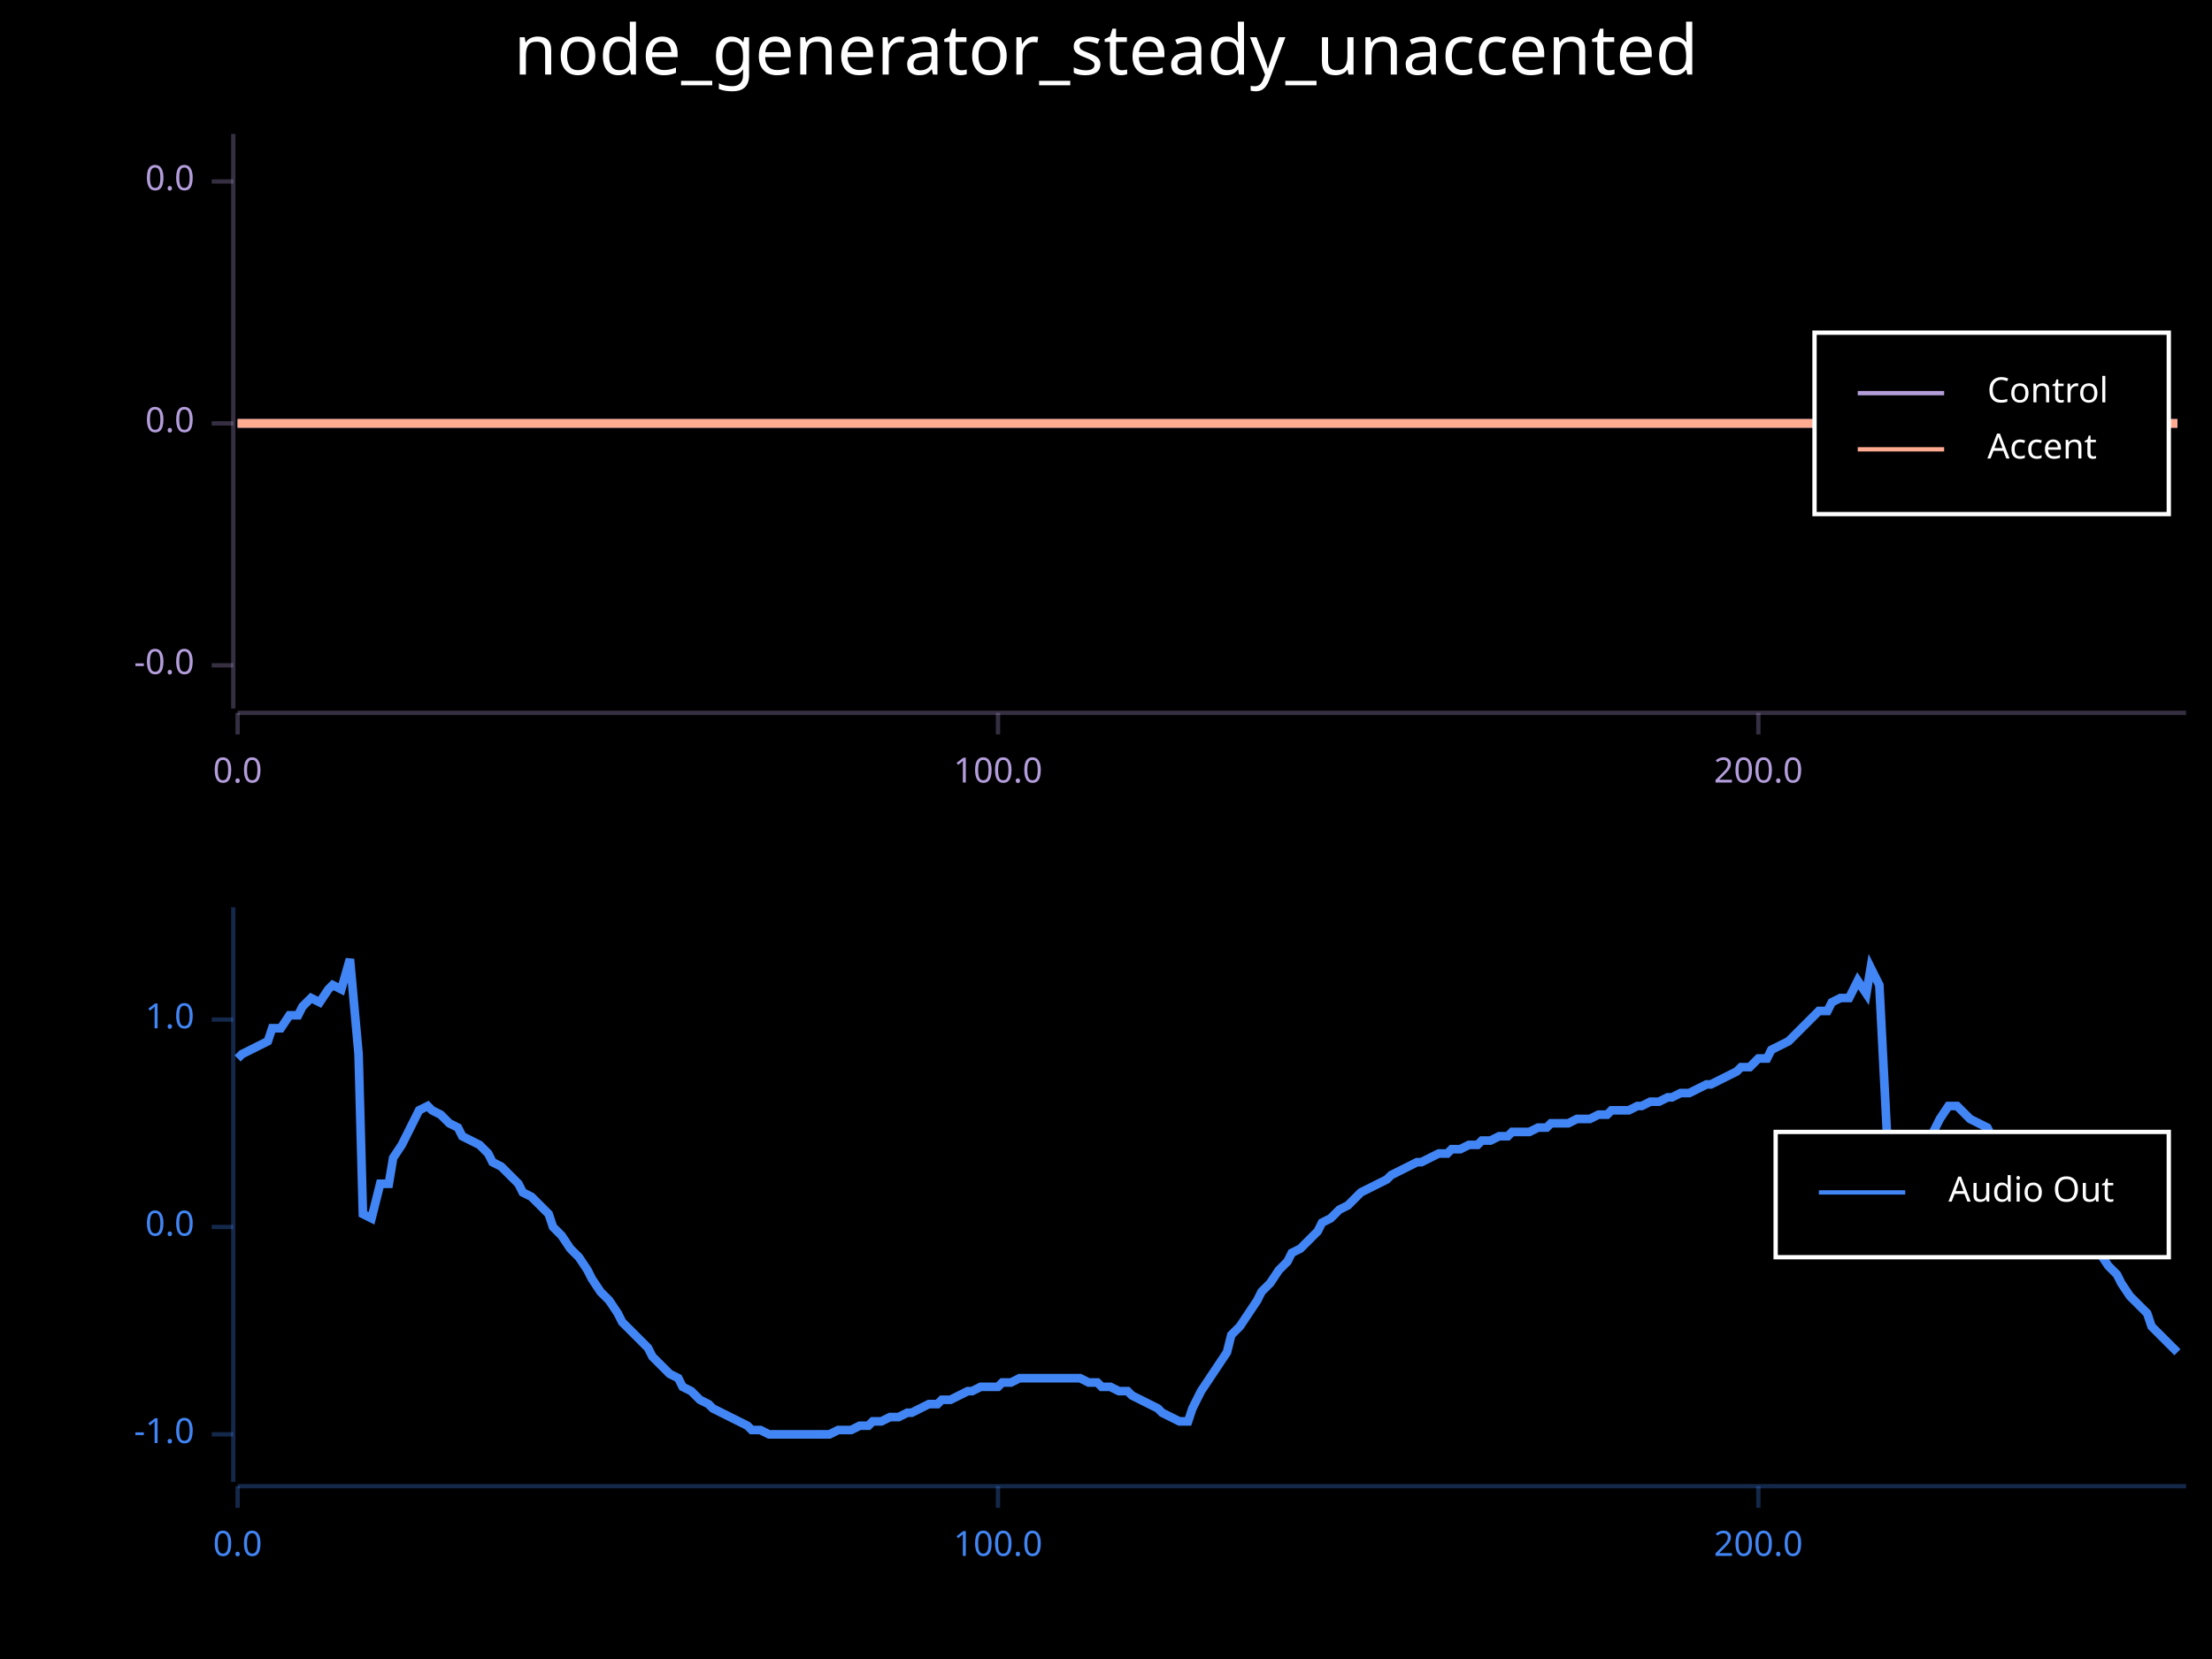
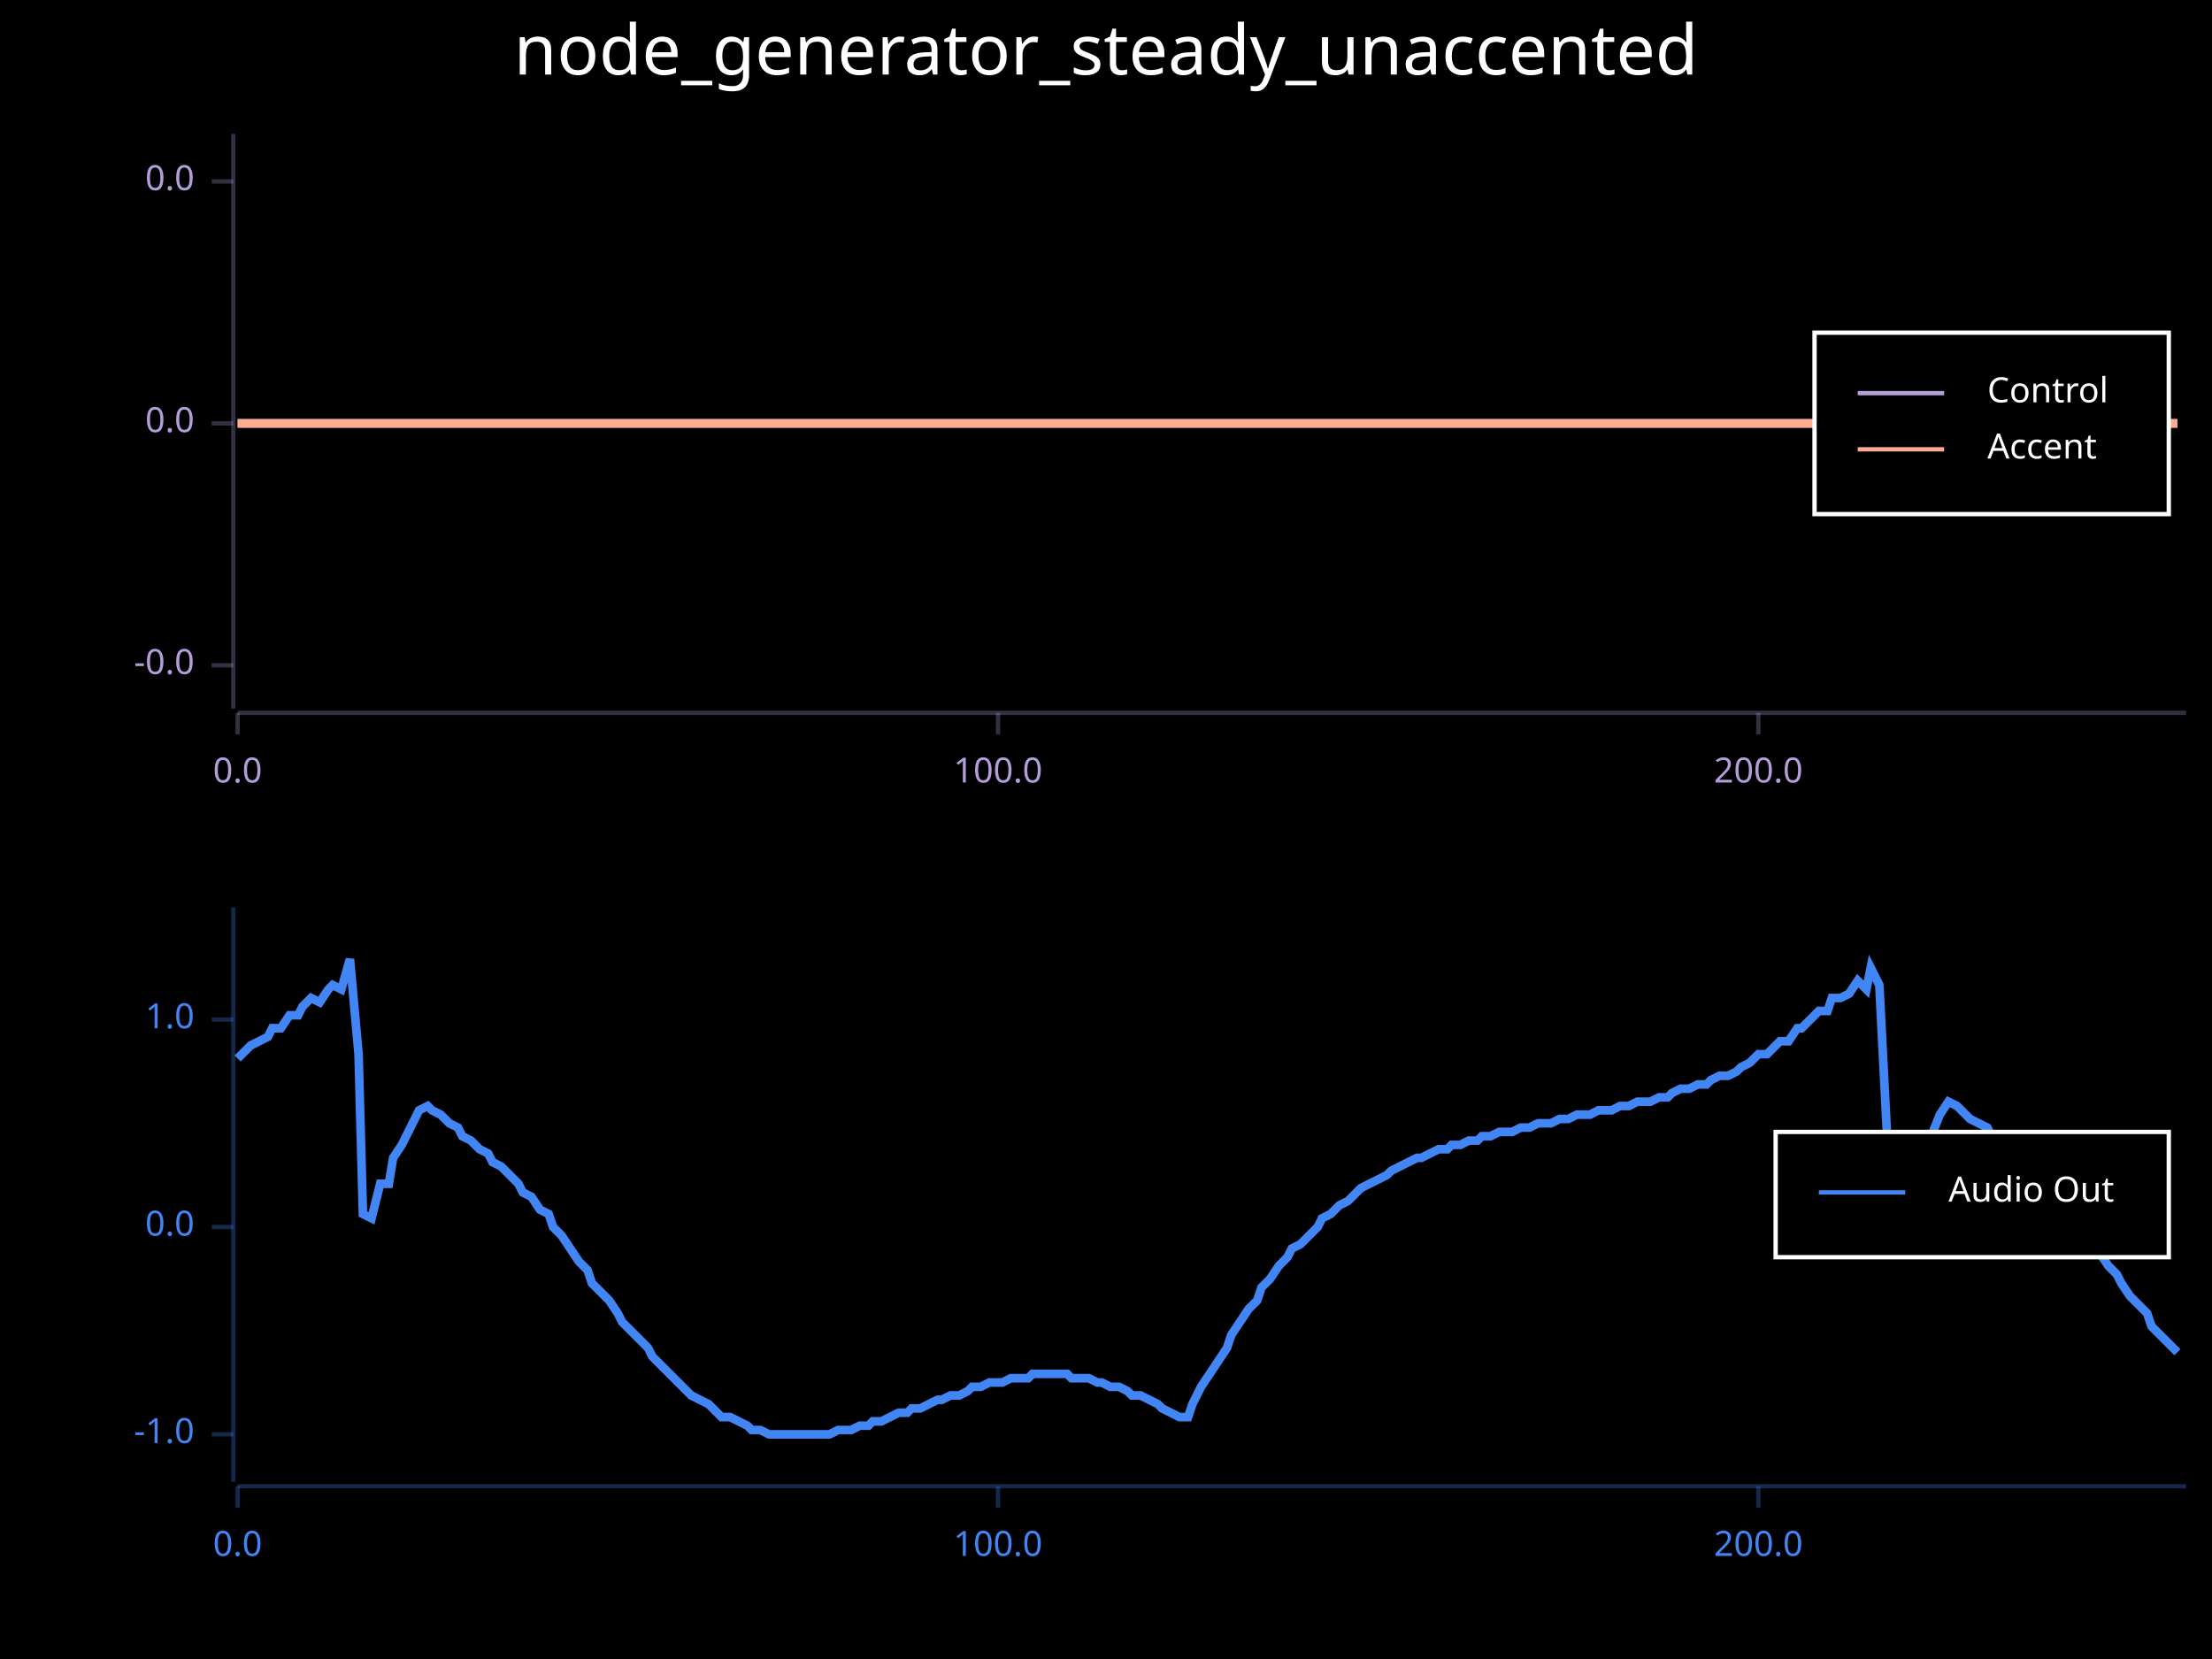
<svg xmlns="http://www.w3.org/2000/svg" width="512" height="384" viewBox="0 0 512 384">
  <rect x="0" y="0" width="512" height="384" opacity="1" fill="#000000" stroke="none" />
  <text x="256" y="5" dy="0.76em" text-anchor="middle" font-family="sans-serif" font-size="16.129" opacity="1" fill="#FFFFFF">
node_generator_steady_unaccented
</text>
  <polyline fill="none" opacity="0.3" stroke="#B39DDB" stroke-width="1" points="54,31 54,164 " />
  <text x="45" y="154" dy="0.5ex" text-anchor="end" font-family="sans-serif" font-size="8.065" opacity="1" fill="#B39DDB">
-0.0
</text>
  <polyline fill="none" opacity="0.3" stroke="#B39DDB" stroke-width="1" points="49,154 54,154 " />
  <text x="45" y="98" dy="0.5ex" text-anchor="end" font-family="sans-serif" font-size="8.065" opacity="1" fill="#B39DDB">
0.0
</text>
  <polyline fill="none" opacity="0.3" stroke="#B39DDB" stroke-width="1" points="49,98 54,98 " />
  <text x="45" y="42" dy="0.5ex" text-anchor="end" font-family="sans-serif" font-size="8.065" opacity="1" fill="#B39DDB">
0.0
</text>
  <polyline fill="none" opacity="0.3" stroke="#B39DDB" stroke-width="1" points="49,42 54,42 " />
  <polyline fill="none" opacity="0.3" stroke="#B39DDB" stroke-width="1" points="55,165 506,165 " />
  <text x="55" y="175" dy="0.76em" text-anchor="middle" font-family="sans-serif" font-size="8.065" opacity="1" fill="#B39DDB">
0.0
</text>
  <polyline fill="none" opacity="0.3" stroke="#B39DDB" stroke-width="1" points="55,165 55,170 " />
  <text x="231" y="175" dy="0.76em" text-anchor="middle" font-family="sans-serif" font-size="8.065" opacity="1" fill="#B39DDB">
100.0
</text>
  <polyline fill="none" opacity="0.3" stroke="#B39DDB" stroke-width="1" points="231,165 231,170 " />
  <text x="407" y="175" dy="0.76em" text-anchor="middle" font-family="sans-serif" font-size="8.065" opacity="1" fill="#B39DDB">
200.0
</text>
  <polyline fill="none" opacity="0.3" stroke="#B39DDB" stroke-width="1" points="407,165 407,170 " />
  <polyline fill="none" opacity="1" stroke="#B39DDB" stroke-width="2" points="55,98 56,98 58,98 60,98 62,98 63,98 65,98 67,98 69,98 70,98 72,98 74,98 76,98 77,98 79,98 81,98 83,98 84,98 86,98 88,98 90,98 91,98 93,98 95,98 97,98 99,98 100,98 102,98 104,98 106,98 107,98 109,98 111,98 113,98 114,98 116,98 118,98 120,98 121,98 123,98 125,98 127,98 128,98 130,98 132,98 134,98 136,98 137,98 139,98 141,98 143,98 144,98 146,98 148,98 150,98 151,98 153,98 155,98 157,98 158,98 160,98 162,98 164,98 165,98 167,98 169,98 171,98 173,98 174,98 176,98 178,98 180,98 181,98 183,98 185,98 187,98 188,98 190,98 192,98 194,98 195,98 197,98 199,98 201,98 202,98 204,98 206,98 208,98 210,98 211,98 213,98 215,98 217,98 218,98 220,98 222,98 224,98 225,98 227,98 229,98 231,98 232,98 234,98 236,98 238,98 239,98 241,98 243,98 245,98 247,98 248,98 250,98 252,98 254,98 255,98 257,98 259,98 261,98 262,98 264,98 266,98 268,98 269,98 271,98 273,98 275,98 276,98 278,98 280,98 282,98 284,98 285,98 287,98 289,98 291,98 292,98 294,98 296,98 298,98 299,98 301,98 303,98 305,98 306,98 308,98 310,98 312,98 313,98 315,98 317,98 319,98 321,98 322,98 324,98 326,98 328,98 329,98 331,98 333,98 335,98 336,98 338,98 340,98 342,98 343,98 345,98 347,98 349,98 350,98 352,98 354,98 356,98 358,98 359,98 361,98 363,98 365,98 366,98 368,98 370,98 372,98 373,98 375,98 377,98 379,98 380,98 382,98 384,98 386,98 387,98 389,98 391,98 393,98 395,98 396,98 398,98 400,98 402,98 403,98 405,98 407,98 409,98 410,98 412,98 414,98 416,98 417,98 419,98 421,98 423,98 424,98 426,98 428,98 430,98 432,98 433,98 435,98 437,98 439,98 440,98 442,98 444,98 446,98 447,98 449,98 451,98 453,98 454,98 456,98 458,98 460,98 461,98 463,98 465,98 467,98 469,98 470,98 472,98 474,98 476,98 477,98 479,98 481,98 483,98 484,98 486,98 488,98 490,98 491,98 493,98 495,98 497,98 498,98 500,98 502,98 504,98 " />
  <polyline fill="none" opacity="1" stroke="#FFAB91" stroke-width="2" points="55,98 56,98 58,98 60,98 62,98 63,98 65,98 67,98 69,98 70,98 72,98 74,98 76,98 77,98 79,98 81,98 83,98 84,98 86,98 88,98 90,98 91,98 93,98 95,98 97,98 99,98 100,98 102,98 104,98 106,98 107,98 109,98 111,98 113,98 114,98 116,98 118,98 120,98 121,98 123,98 125,98 127,98 128,98 130,98 132,98 134,98 136,98 137,98 139,98 141,98 143,98 144,98 146,98 148,98 150,98 151,98 153,98 155,98 157,98 158,98 160,98 162,98 164,98 165,98 167,98 169,98 171,98 173,98 174,98 176,98 178,98 180,98 181,98 183,98 185,98 187,98 188,98 190,98 192,98 194,98 195,98 197,98 199,98 201,98 202,98 204,98 206,98 208,98 210,98 211,98 213,98 215,98 217,98 218,98 220,98 222,98 224,98 225,98 227,98 229,98 231,98 232,98 234,98 236,98 238,98 239,98 241,98 243,98 245,98 247,98 248,98 250,98 252,98 254,98 255,98 257,98 259,98 261,98 262,98 264,98 266,98 268,98 269,98 271,98 273,98 275,98 276,98 278,98 280,98 282,98 284,98 285,98 287,98 289,98 291,98 292,98 294,98 296,98 298,98 299,98 301,98 303,98 305,98 306,98 308,98 310,98 312,98 313,98 315,98 317,98 319,98 321,98 322,98 324,98 326,98 328,98 329,98 331,98 333,98 335,98 336,98 338,98 340,98 342,98 343,98 345,98 347,98 349,98 350,98 352,98 354,98 356,98 358,98 359,98 361,98 363,98 365,98 366,98 368,98 370,98 372,98 373,98 375,98 377,98 379,98 380,98 382,98 384,98 386,98 387,98 389,98 391,98 393,98 395,98 396,98 398,98 400,98 402,98 403,98 405,98 407,98 409,98 410,98 412,98 414,98 416,98 417,98 419,98 421,98 423,98 424,98 426,98 428,98 430,98 432,98 433,98 435,98 437,98 439,98 440,98 442,98 444,98 446,98 447,98 449,98 451,98 453,98 454,98 456,98 458,98 460,98 461,98 463,98 465,98 467,98 469,98 470,98 472,98 474,98 476,98 477,98 479,98 481,98 483,98 484,98 486,98 488,98 490,98 491,98 493,98 495,98 497,98 498,98 500,98 502,98 504,98 " />
  <rect x="420" y="77" width="82" height="42" opacity="1" fill="#000000" stroke="none" />
  <rect x="420" y="77" width="82" height="42" opacity="1" fill="none" stroke="#FFFFFF" />
  <text x="460" y="87" dy="0.76em" text-anchor="start" font-family="sans-serif" font-size="8.065" opacity="1" fill="#FFFFFF">
Control
</text>
  <text x="460" y="100" dy="0.76em" text-anchor="start" font-family="sans-serif" font-size="8.065" opacity="1" fill="#FFFFFF">
Accent
</text>
  <polyline fill="none" opacity="1" stroke="#B39DDB" stroke-width="1" points="430,91 450,91 " />
  <polyline fill="none" opacity="1" stroke="#FFAB91" stroke-width="1" points="430,104 450,104 " />
  <polyline fill="none" opacity="0.3" stroke="#4285F4" stroke-width="1" points="54,210 54,343 " />
  <text x="45" y="332" dy="0.5ex" text-anchor="end" font-family="sans-serif" font-size="8.065" opacity="1" fill="#4285F4">
-1.0
</text>
  <polyline fill="none" opacity="0.3" stroke="#4285F4" stroke-width="1" points="49,332 54,332 " />
  <text x="45" y="284" dy="0.5ex" text-anchor="end" font-family="sans-serif" font-size="8.065" opacity="1" fill="#4285F4">
0.0
</text>
  <polyline fill="none" opacity="0.3" stroke="#4285F4" stroke-width="1" points="49,284 54,284 " />
  <text x="45" y="236" dy="0.5ex" text-anchor="end" font-family="sans-serif" font-size="8.065" opacity="1" fill="#4285F4">
1.0
</text>
  <polyline fill="none" opacity="0.3" stroke="#4285F4" stroke-width="1" points="49,236 54,236 " />
  <polyline fill="none" opacity="0.3" stroke="#4285F4" stroke-width="1" points="55,344 506,344 " />
  <text x="55" y="354" dy="0.76em" text-anchor="middle" font-family="sans-serif" font-size="8.065" opacity="1" fill="#4285F4">
0.0
</text>
  <polyline fill="none" opacity="0.3" stroke="#4285F4" stroke-width="1" points="55,344 55,349 " />
  <text x="231" y="354" dy="0.76em" text-anchor="middle" font-family="sans-serif" font-size="8.065" opacity="1" fill="#4285F4">
100.0
</text>
  <polyline fill="none" opacity="0.3" stroke="#4285F4" stroke-width="1" points="231,344 231,349 " />
  <text x="407" y="354" dy="0.76em" text-anchor="middle" font-family="sans-serif" font-size="8.065" opacity="1" fill="#4285F4">
200.0
</text>
  <polyline fill="none" opacity="0.3" stroke="#4285F4" stroke-width="1" points="407,344 407,349 " />
-   <polyline fill="none" opacity="1" stroke="#4285F4" stroke-width="2" points="55,245 56,244 58,243 60,242 62,241 63,238 65,238 67,235 69,235 70,233 72,231 74,232 76,229 77,228 79,229 81,222 83,244 84,281 86,282 88,274 90,274 91,268 93,265 95,261 97,257 99,256 100,257 102,258 104,260 106,261 107,263 109,264 111,265 113,267 114,269 116,270 118,272 120,274 121,276 123,277 125,279 127,281 128,284 130,286 132,289 134,291 136,294 137,296 139,299 141,301 143,304 144,306 146,308 148,310 150,312 151,314 153,316 155,318 157,319 158,321 160,322 162,324 164,325 165,326 167,327 169,328 171,329 173,330 174,331 176,331 178,332 180,332 181,332 183,332 185,332 187,332 188,332 190,332 192,332 194,331 195,331 197,331 199,330 201,330 202,329 204,329 206,328 208,328 210,327 211,327 213,326 215,325 217,325 218,324 220,324 222,323 224,322 225,322 227,321 229,321 231,321 232,320 234,320 236,319 238,319 239,319 241,319 243,319 245,319 247,319 248,319 250,319 252,320 254,320 255,321 257,321 259,322 261,322 262,323 264,324 266,325 268,326 269,327 271,328 273,329 275,329 276,326 278,322 280,319 282,316 284,313 285,309 287,307 289,304 291,301 292,299 294,297 296,294 298,292 299,290 301,289 303,287 305,285 306,283 308,282 310,280 312,279 313,278 315,276 317,275 319,274 321,273 322,272 324,271 326,270 328,269 329,269 331,268 333,267 335,267 336,266 338,266 340,265 342,265 343,264 345,264 347,263 349,263 350,262 352,262 354,262 356,261 358,261 359,260 361,260 363,260 365,259 366,259 368,259 370,258 372,258 373,257 375,257 377,257 379,256 380,256 382,255 384,255 386,254 387,254 389,253 391,253 393,252 395,251 396,251 398,250 400,249 402,248 403,247 405,247 407,245 409,245 410,243 412,242 414,241 416,239 417,238 419,236 421,234 423,234 424,232 426,231 428,231 430,227 432,230 433,224 435,228 437,267 439,285 440,276 442,274 444,270 446,266 447,263 449,259 451,256 453,256 454,257 456,259 458,260 460,261 461,263 463,264 465,266 467,268 469,269 470,271 472,273 474,274 476,276 477,278 479,280 481,282 483,285 484,287 486,290 488,293 490,295 491,297 493,300 495,302 497,304 498,307 500,309 502,311 504,313 " />
+   <polyline fill="none" opacity="1" stroke="#4285F4" stroke-width="2" points="55,245 56,244 58,242 60,241 62,240 63,238 65,238 67,235 69,235 70,233 72,231 74,232 76,229 77,228 79,229 81,222 83,244 84,281 86,282 88,274 90,274 91,268 93,265 95,261 97,257 99,256 100,257 102,258 104,260 106,261 107,263 109,264 111,266 113,267 114,269 116,270 118,272 120,274 121,276 123,277 125,280 127,281 128,284 130,286 132,289 134,292 136,294 137,297 139,299 141,301 143,304 144,306 146,308 148,310 150,312 151,314 153,316 155,318 157,320 158,321 160,323 162,324 164,325 165,326 167,328 169,328 171,329 173,330 174,331 176,331 178,332 180,332 181,332 183,332 185,332 187,332 188,332 190,332 192,332 194,331 195,331 197,331 199,330 201,330 202,329 204,329 206,328 208,327 210,327 211,326 213,326 215,325 217,324 218,324 220,323 222,323 224,322 225,321 227,321 229,320 231,320 232,320 234,319 236,319 238,319 239,318 241,318 243,318 245,318 247,318 248,319 250,319 252,319 254,320 255,320 257,321 259,321 261,322 262,323 264,323 266,324 268,325 269,326 271,327 273,328 275,328 276,325 278,321 280,318 282,315 284,312 285,309 287,306 289,303 291,301 292,298 294,296 296,293 298,291 299,289 301,288 303,286 305,284 306,282 308,281 310,279 312,278 313,277 315,275 317,274 319,273 321,272 322,271 324,270 326,269 328,268 329,268 331,267 333,266 335,266 336,265 338,265 340,264 342,264 343,263 345,263 347,262 349,262 350,262 352,261 354,261 356,260 358,260 359,260 361,259 363,259 365,258 366,258 368,258 370,257 372,257 373,257 375,256 377,256 379,255 380,255 382,255 384,254 386,254 387,253 389,252 391,252 393,251 395,251 396,250 398,249 400,249 402,248 403,247 405,246 407,244 409,244 410,243 412,241 414,241 416,238 417,238 419,236 421,234 423,234 424,231 426,231 428,230 430,227 432,229 433,224 435,228 437,267 439,285 440,276 442,274 444,270 446,265 447,263 449,258 451,255 453,256 454,257 456,259 458,260 460,261 461,263 463,264 465,266 467,267 469,269 470,271 472,273 474,274 476,276 477,278 479,280 481,282 483,285 484,287 486,290 488,293 490,295 491,297 493,300 495,302 497,304 498,307 500,309 502,311 504,313 " />
  <rect x="411" y="262" width="91" height="29" opacity="1" fill="#000000" stroke="none" />
  <rect x="411" y="262" width="91" height="29" opacity="1" fill="none" stroke="#FFFFFF" />
  <text x="451" y="272" dy="0.76em" text-anchor="start" font-family="sans-serif" font-size="8.065" opacity="1" fill="#FFFFFF">
Audio Out
</text>
  <polyline fill="none" opacity="1" stroke="#4285F4" stroke-width="1" points="421,276 441,276 " />
</svg>
